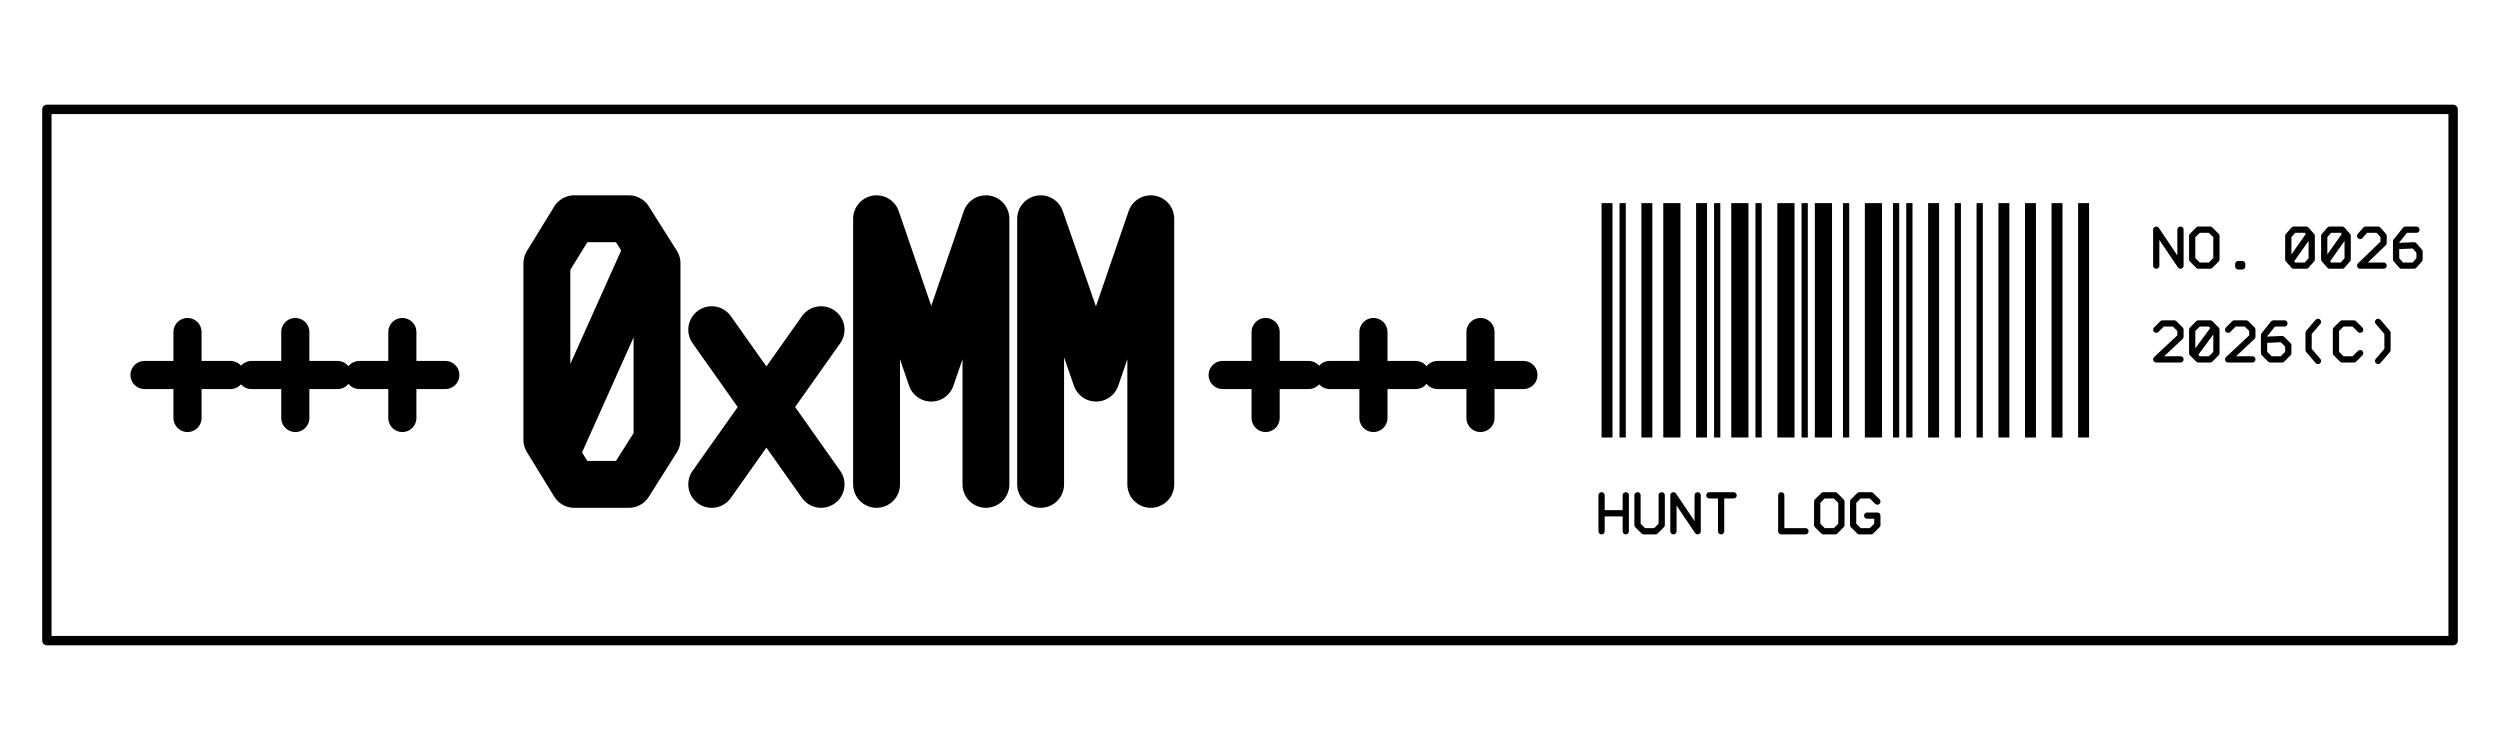
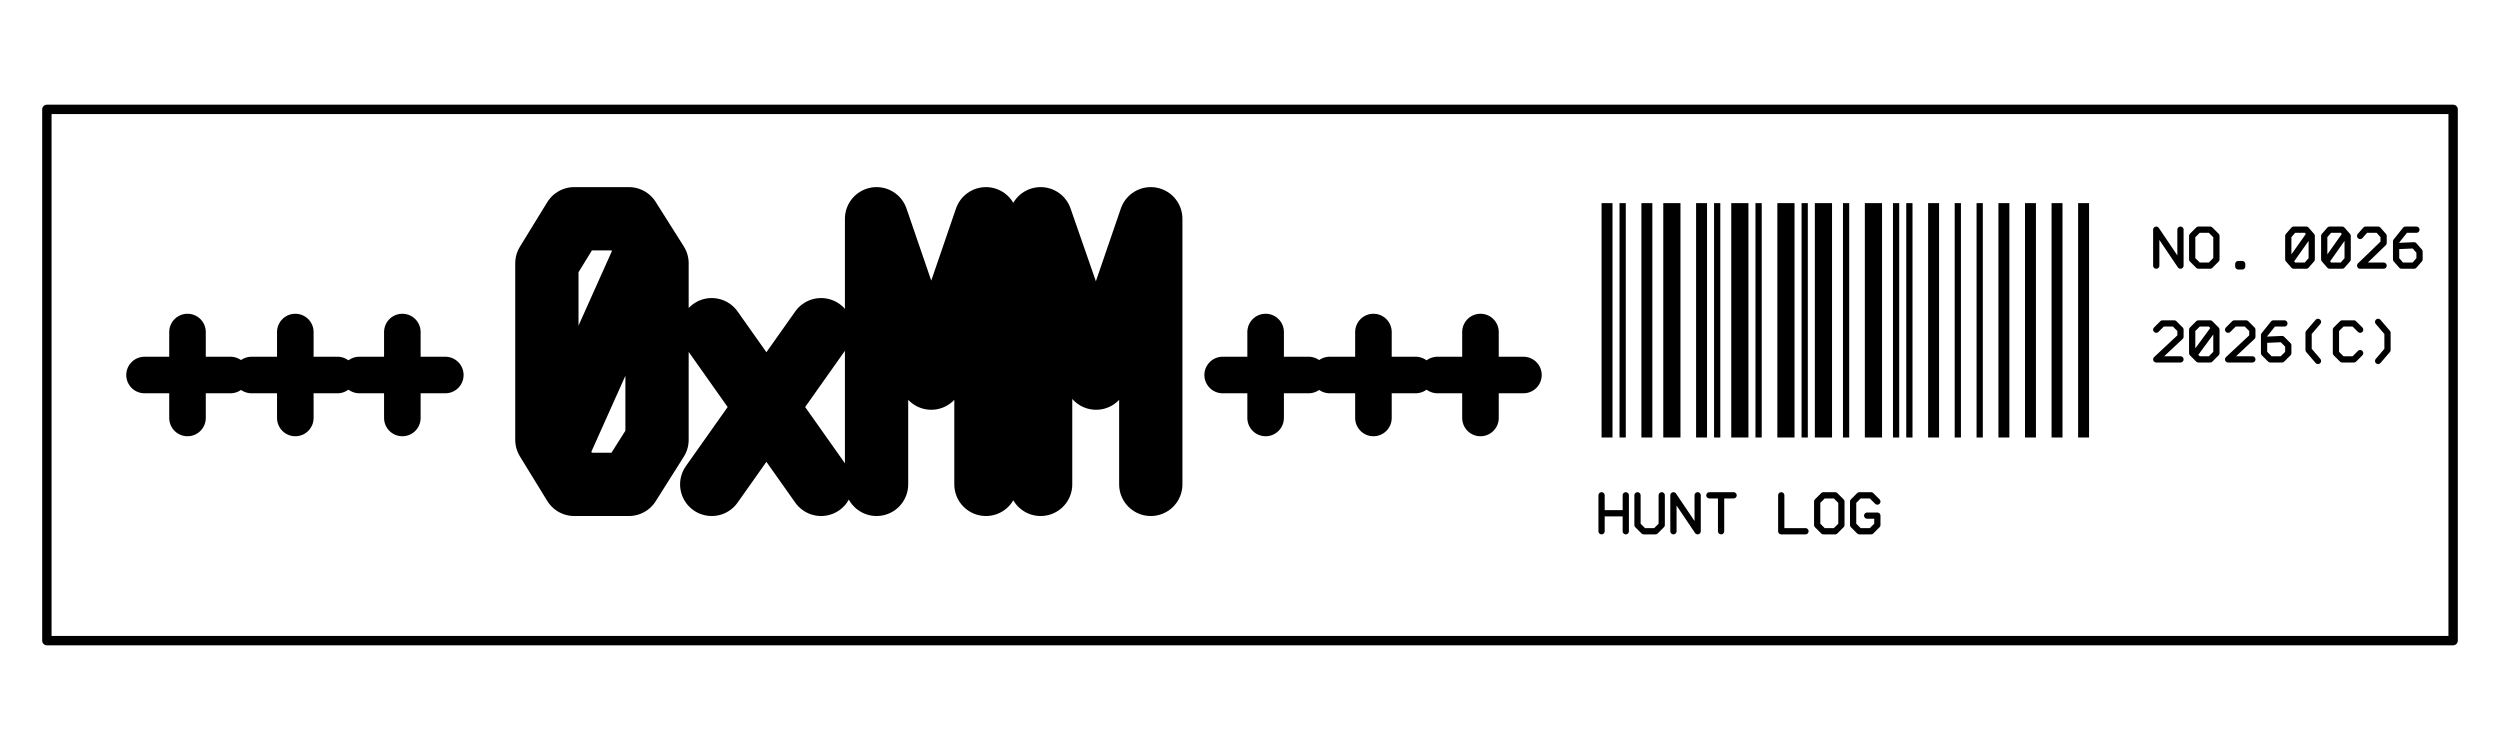
<svg xmlns="http://www.w3.org/2000/svg" viewBox="0 0 320 96">
  <g fill="none" stroke="#000" stroke-linecap="round" stroke-linejoin="round">
    <path d="M6 14l308 0 0 68-308 0z" stroke-width="1.2" />
-     <path d="M18.5 48l11 0M24 42.5l0 11" stroke-width="3.6" />
-     <path d="M32.2 48l11 0M37.8 42.5l0 11" stroke-width="3.6" />
-     <path d="M46 48l11 0M51.5 42.5l0 11" stroke-width="3.6" />
-     <path d="M73.5 28l7 0 3.6 5.7 0 22.6-3.6 5.7-7 0-3.5-5.7 0-22.6 3.5-5.7M82.6 32.5l-11.2 25M91.1 42.2l14 19.8M105.1 42.2l-14 19.8M112.2 62l0-34 7 20.4 7-20.4 0 34M133.2 62l0-34 7.1 20.4 7-20.4 0 34" stroke-width="6" />
-     <path d="M156.5 48l11 0M162 42.5l0 11" stroke-width="3.6" />
-     <path d="M170.2 48l11 0M175.8 42.5l0 11" stroke-width="3.6" />
-     <path d="M184 48l11 0M189.5 42.5l0 11" stroke-width="3.6" />
+     <path d="M18.5 48l11 0M24 42.5l0 11" stroke-width="4.68" />
+     <path d="M32.2 48l11 0M37.8 42.5l0 11" stroke-width="4.68" />
+     <path d="M46 48l11 0M51.5 42.5l0 11" stroke-width="4.68" />
+     <path d="M73.5 28l7 0 3.6 5.7 0 22.6-3.6 5.7-7 0-3.5-5.7 0-22.6 3.5-5.7M82.6 32.5l-11.2 25M91.1 42.2l14 19.8M105.1 42.2l-14 19.8M112.2 62l0-34 7 20.4 7-20.4 0 34M133.2 62l0-34 7.1 20.4 7-20.4 0 34" stroke-width="8.1" />
+     <path d="M156.5 48l11 0M162 42.5l0 11" stroke-width="4.68" />
+     <path d="M170.2 48l11 0M175.8 42.5l0 11" stroke-width="4.68" />
+     <path d="M184 48l11 0M189.5 42.5l0 11" stroke-width="4.68" />
    <path d="M205 26l1.4 0 0 30-1.4 0z" fill="#000" stroke="none" fill-rule="evenodd" />
    <path d="M207.3 26l.8 0 0 30-.8 0z" fill="#000" stroke="none" fill-rule="evenodd" />
    <path d="M210.1 26l1.4 0 0 30-1.4 0z" fill="#000" stroke="none" fill-rule="evenodd" />
    <path d="M212.9 26l2.2 0 0 30-2.2 0z" fill="#000" stroke="none" fill-rule="evenodd" />
    <path d="M217.1 26l1.4 0 0 30-1.4 0z" fill="#000" stroke="none" fill-rule="evenodd" />
    <path d="M219.4 26l.8 0 0 30-.8 0z" fill="#000" stroke="none" fill-rule="evenodd" />
    <path d="M221.6 26l2.2 0 0 30-2.2 0z" fill="#000" stroke="none" fill-rule="evenodd" />
    <path d="M224.7 26l.8 0 0 30-.8 0z" fill="#000" stroke="none" fill-rule="evenodd" />
    <path d="M227.5 26l2.2 0 0 30-2.2 0z" fill="#000" stroke="none" fill-rule="evenodd" />
    <path d="M230.6 26l.8 0 0 30-.8 0z" fill="#000" stroke="none" fill-rule="evenodd" />
    <path d="M232.3 26l2.2 0 0 30-2.2 0z" fill="#000" stroke="none" fill-rule="evenodd" />
    <path d="M235.9 26l.8 0 0 30-.8 0z" fill="#000" stroke="none" fill-rule="evenodd" />
    <path d="M238.7 26l2.2 0 0 30-2.2 0z" fill="#000" stroke="none" fill-rule="evenodd" />
    <path d="M242.3 26l.8 0 0 30-.8 0z" fill="#000" stroke="none" fill-rule="evenodd" />
    <path d="M244 26l.8 0 0 30-.8 0z" fill="#000" stroke="none" fill-rule="evenodd" />
    <path d="M246.8 26l1.4 0 0 30-1.4 0z" fill="#000" stroke="none" fill-rule="evenodd" />
    <path d="M250.2 26l.8 0 0 30-.8 0z" fill="#000" stroke="none" fill-rule="evenodd" />
    <path d="M253 26l.8 0 0 30-.8 0z" fill="#000" stroke="none" fill-rule="evenodd" />
    <path d="M255.8 26l1.4 0 0 30-1.4 0z" fill="#000" stroke="none" fill-rule="evenodd" />
    <path d="M259.2 26l1.4 0 0 30-1.4 0z" fill="#000" stroke="none" fill-rule="evenodd" />
    <path d="M262.6 26l1.4 0 0 30-1.4 0z" fill="#000" stroke="none" fill-rule="evenodd" />
    <path d="M266 26l1.4 0 0 30-1.4 0z" fill="#000" stroke="none" fill-rule="evenodd" />
    <path d="M205 63.4l0 4.6M208.1 63.4l0 4.6M205 65.7l3.1 0M209.6 63.4l0 3.8 .8 .8 1.5 0 .8-.8 0-3.8M214.2 68l0-4.6 3.1 4.6 0-4.6M218.8 63.4l3.1 0M220.3 63.4l0 4.6M228 63.4l0 4.6 3.1 0M233.4 63.4l1.5 0 .8 .8 0 3-.8 .8-1.5 0-.8-.8 0-3 .8-.8M240.3 64.2l-.8-.8-1.5 0-.8 .8 0 3 .8 .8 1.5 0 .8-.8 0-1.2-1.3 0" stroke-width="0.8" />
    <path d="M276 34l0-4.6 3.1 4.6 0-4.6M281.4 29.4l1.5 0 .8 .8 0 3-.8 .8-1.5 0-.8-.8 0-3 .8-.8M286.5 33.8l.5 0 0 .3-.5 0 0-.3M293.6 29.4l1.6 0 .7 .8 0 3-.7 .8-1.6 0-.7-.8 0-3 .7-.8M295.6 30l-2.4 3.4M298.2 29.4l1.6 0 .7 .8 0 3-.7 .8-1.6 0-.7-.8 0-3 .7-.8M300.2 30l-2.4 3.4M302.1 30.2l.7-.8 1.6 0 .7 .8 0 .9-3 2.9 3 0M309.3 29.4l-1.4 0-1.2 1.5 0 2.3 .7 .8 1.6 0 .7-.8 0-1-.7-.8-2.3 .1" stroke-width="0.8" />
    <path d="M276 42.2l.8-.8 1.5 0 .8 .8 0 .9-3.1 2.9 3.1 0M281.4 41.4l1.5 0 .8 .8 0 3-.8 .8-1.5 0-.8-.8 0-3 .8-.8M283.4 42l-2.5 3.4M285.2 42.2l.8-.8 1.5 0 .8 .8 0 .9-3.1 2.9 3.1 0M292.4 41.4l-1.4 0-1.2 1.5 0 2.3 .8 .8 1.5 0 .8-.8 0-1-.8-.8-2.3 .1M296.7 41.2l-1.2 1.4 0 2.2 1.2 1.4M302.1 42.2l-.8-.8-1.5 0-.8 .8 0 3 .8 .8 1.5 0 .8-.8M304.4 41.2l1.2 1.4 0 2.2-1.2 1.4" stroke-width="0.8" />
  </g>
</svg>
